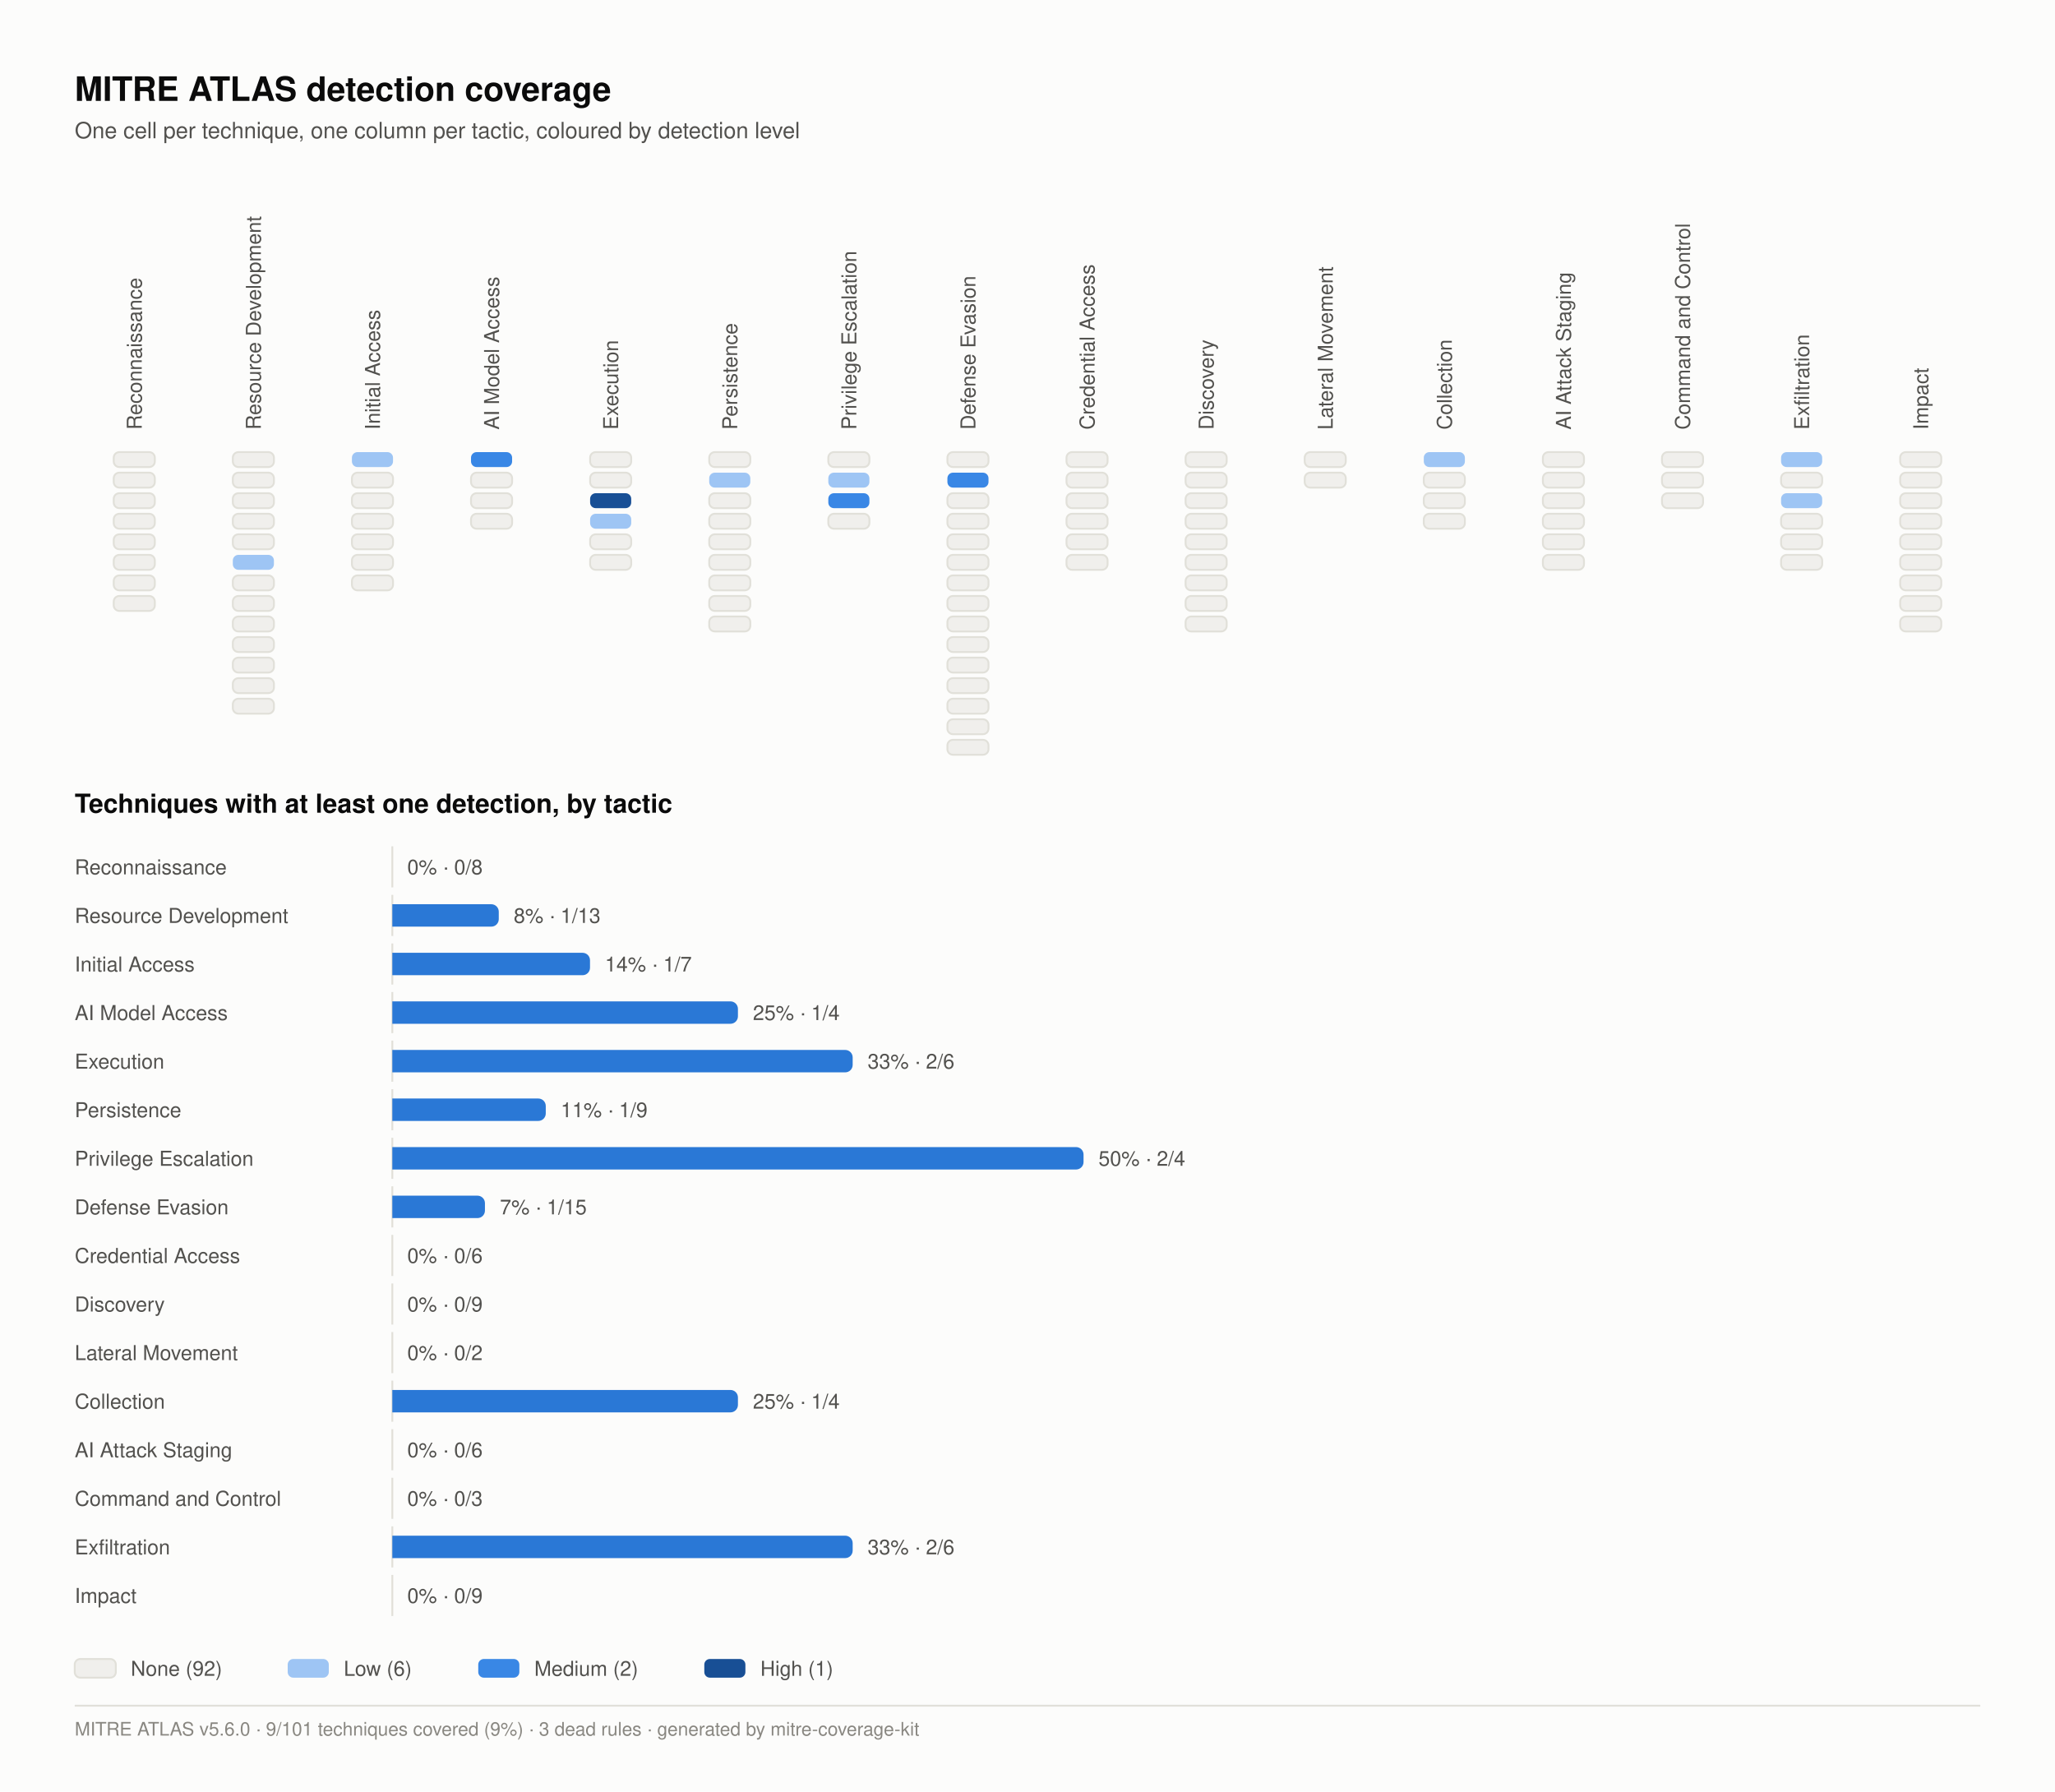
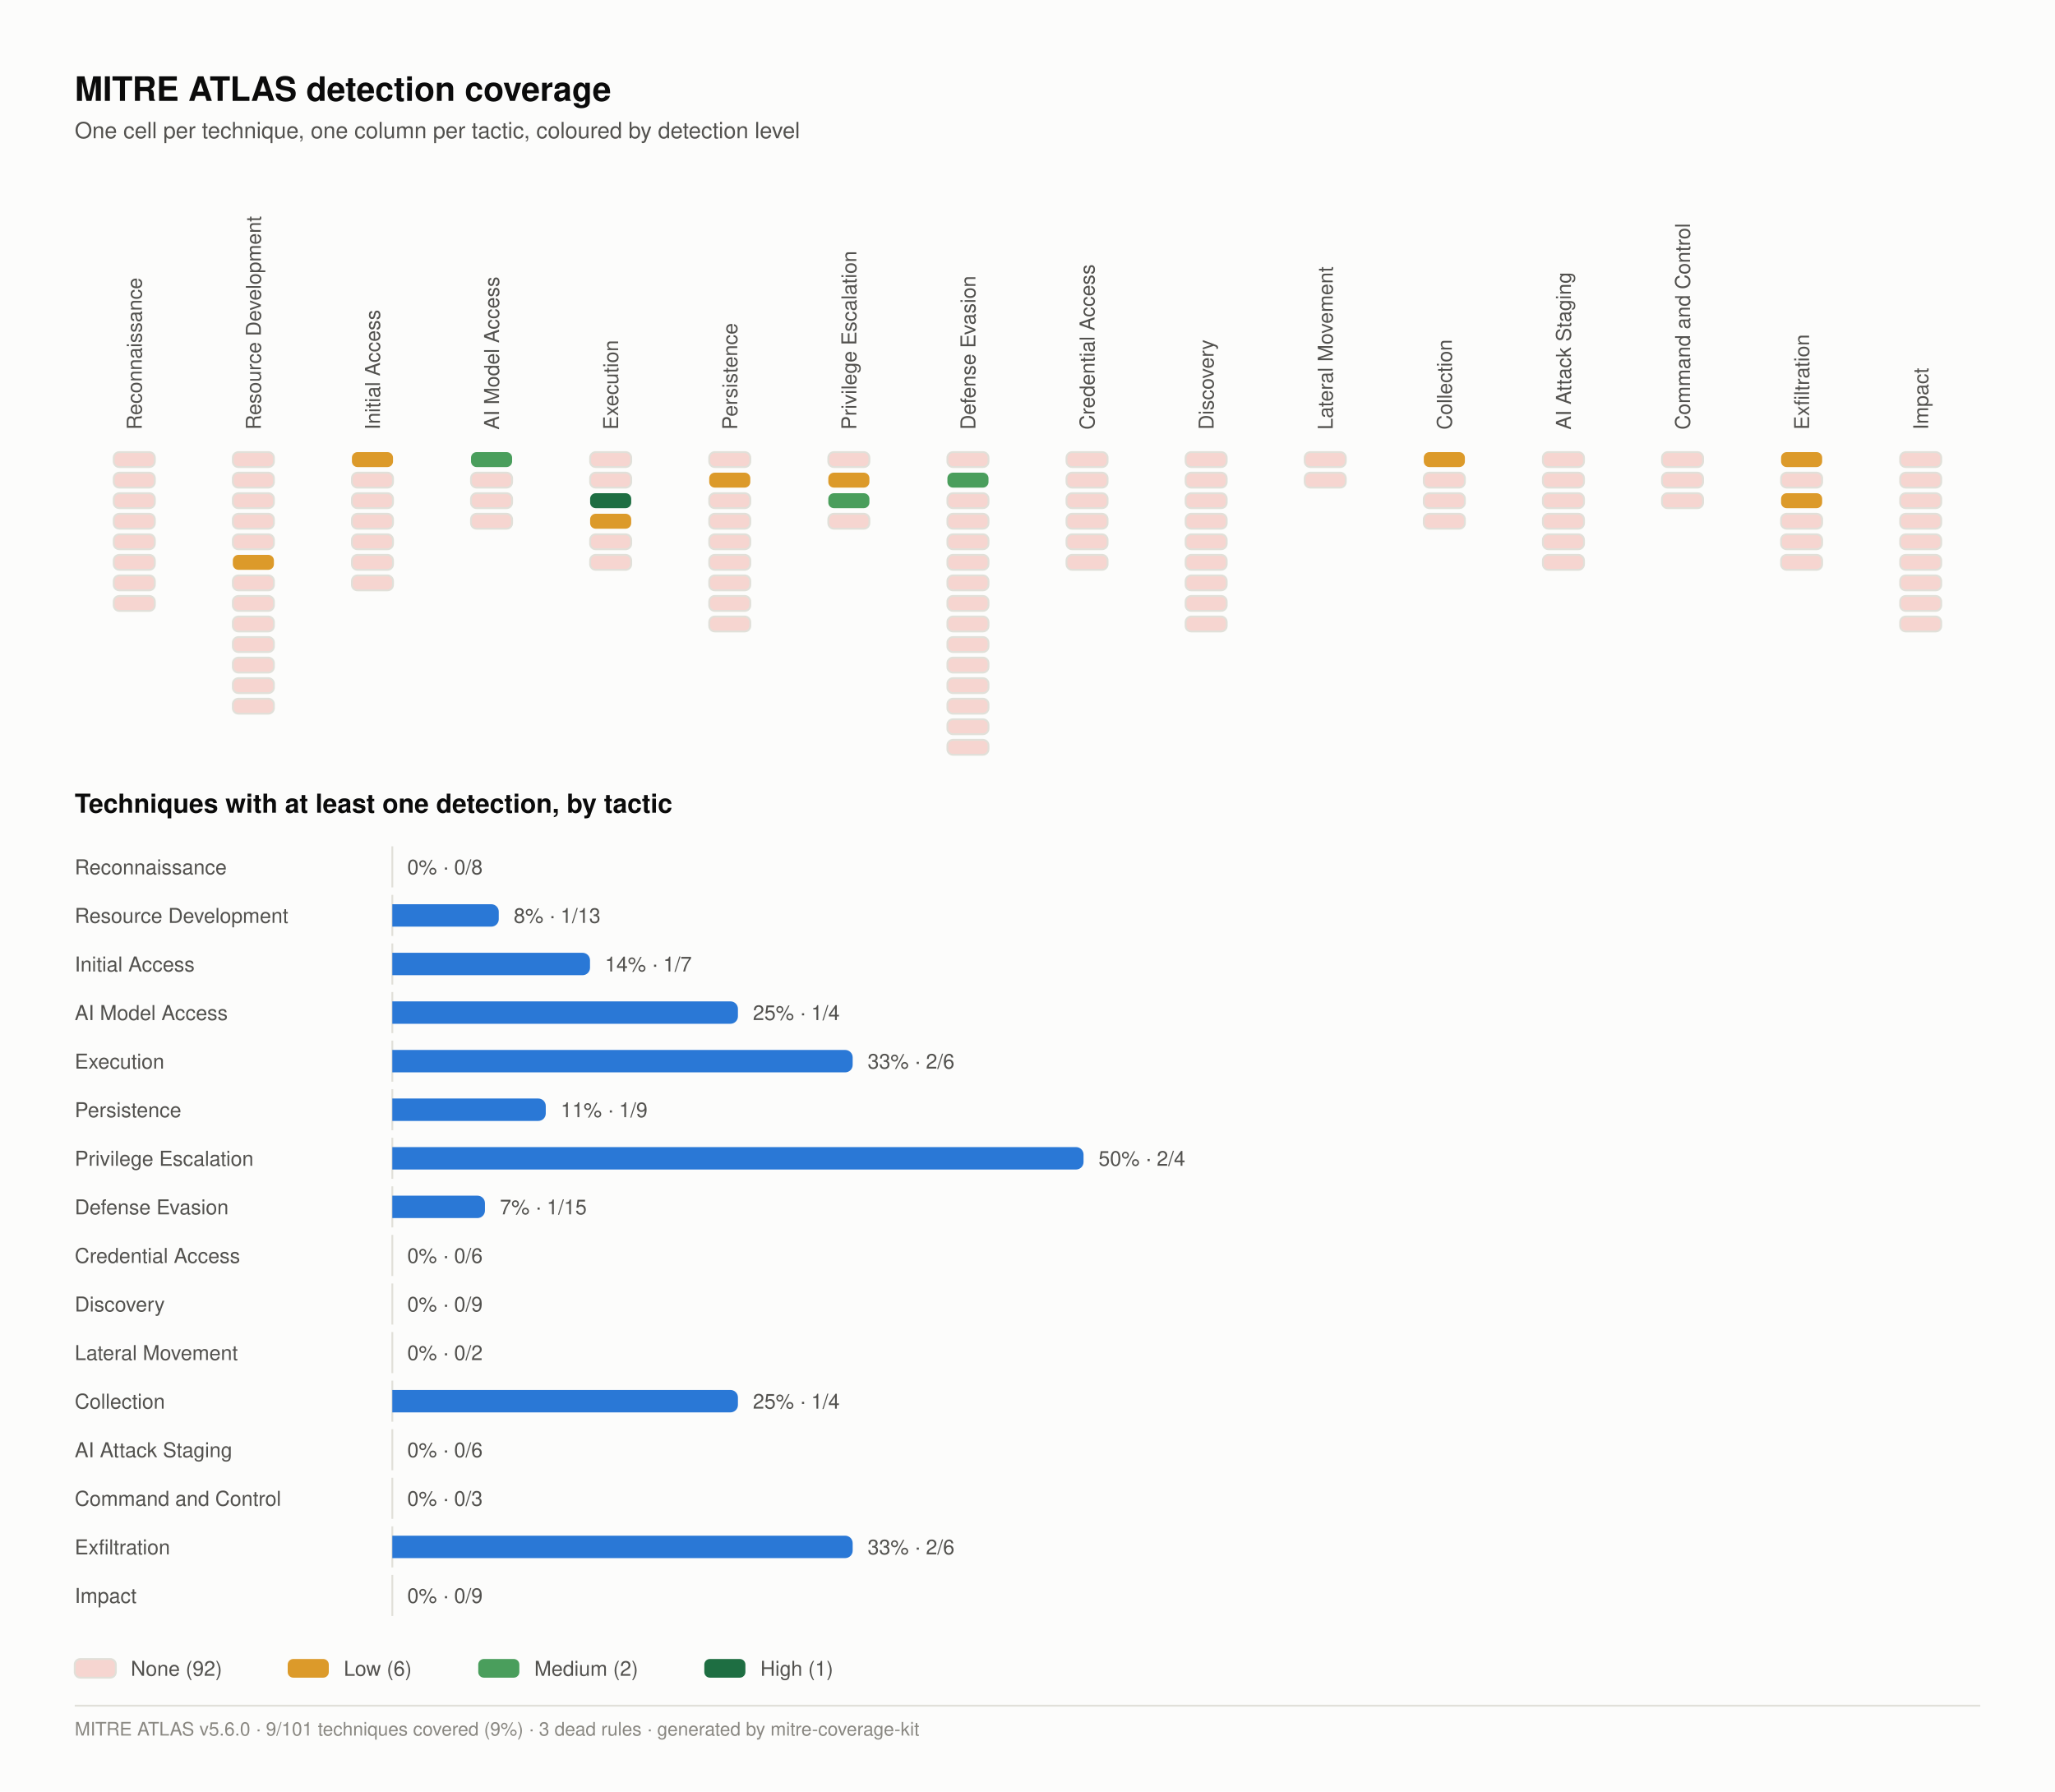
<svg xmlns="http://www.w3.org/2000/svg" width="1100" height="959" viewBox="0 0 1100 959" font-family="Avenir Next, Helvetica Neue, Helvetica, Arial, sans-serif" role="img" aria-label="MITRE ATLAS detection coverage heat map">
  <rect width="1100" height="959" fill="#fcfcfb" />
  <text x="40" y="54" font-size="18" fill="#0b0b0b" font-weight="600">MITRE ATLAS detection coverage</text>
  <text x="40" y="74" font-size="12" fill="#52514e">One cell per technique, one column per tactic, coloured by detection level</text>
  <text transform="translate(75.875,230) rotate(-90)" font-size="11" fill="#52514e">Reconnaissance</text>
  <text transform="translate(139.625,230) rotate(-90)" font-size="11" fill="#52514e">Resource Development</text>
  <text transform="translate(203.375,230) rotate(-90)" font-size="11" fill="#52514e">Initial Access</text>
  <text transform="translate(267.125,230) rotate(-90)" font-size="11" fill="#52514e">AI Model Access</text>
  <text transform="translate(330.875,230) rotate(-90)" font-size="11" fill="#52514e">Execution</text>
  <text transform="translate(394.625,230) rotate(-90)" font-size="11" fill="#52514e">Persistence</text>
  <text transform="translate(458.375,230) rotate(-90)" font-size="11" fill="#52514e">Privilege Escalation</text>
  <text transform="translate(522.125,230) rotate(-90)" font-size="11" fill="#52514e">Defense Evasion</text>
  <text transform="translate(585.875,230) rotate(-90)" font-size="11" fill="#52514e">Credential Access</text>
  <text transform="translate(649.625,230) rotate(-90)" font-size="11" fill="#52514e">Discovery</text>
  <text transform="translate(713.375,230) rotate(-90)" font-size="11" fill="#52514e">Lateral Movement</text>
  <text transform="translate(777.125,230) rotate(-90)" font-size="11" fill="#52514e">Collection</text>
  <text transform="translate(840.875,230) rotate(-90)" font-size="11" fill="#52514e">AI Attack Staging</text>
  <text transform="translate(904.625,230) rotate(-90)" font-size="11" fill="#52514e">Command and Control</text>
  <text transform="translate(968.375,230) rotate(-90)" font-size="11" fill="#52514e">Exfiltration</text>
  <text transform="translate(1032.12,230) rotate(-90)" font-size="11" fill="#52514e">Impact</text>
-   <rect x="60.875" y="242" width="22" height="8" rx="3" fill="#f0efec" stroke="#e1e0d9" stroke-width="1" />
-   <rect x="60.875" y="253" width="22" height="8" rx="3" fill="#f0efec" stroke="#e1e0d9" stroke-width="1" />
-   <rect x="60.875" y="264" width="22" height="8" rx="3" fill="#f0efec" stroke="#e1e0d9" stroke-width="1" />
-   <rect x="60.875" y="275" width="22" height="8" rx="3" fill="#f0efec" stroke="#e1e0d9" stroke-width="1" />
-   <rect x="60.875" y="286" width="22" height="8" rx="3" fill="#f0efec" stroke="#e1e0d9" stroke-width="1" />
-   <rect x="60.875" y="297" width="22" height="8" rx="3" fill="#f0efec" stroke="#e1e0d9" stroke-width="1" />
-   <rect x="60.875" y="308" width="22" height="8" rx="3" fill="#f0efec" stroke="#e1e0d9" stroke-width="1" />
-   <rect x="60.875" y="319" width="22" height="8" rx="3" fill="#f0efec" stroke="#e1e0d9" stroke-width="1" />
-   <rect x="124.625" y="242" width="22" height="8" rx="3" fill="#f0efec" stroke="#e1e0d9" stroke-width="1" />
-   <rect x="124.625" y="253" width="22" height="8" rx="3" fill="#f0efec" stroke="#e1e0d9" stroke-width="1" />
-   <rect x="124.625" y="264" width="22" height="8" rx="3" fill="#f0efec" stroke="#e1e0d9" stroke-width="1" />
-   <rect x="124.625" y="275" width="22" height="8" rx="3" fill="#f0efec" stroke="#e1e0d9" stroke-width="1" />
-   <rect x="124.625" y="286" width="22" height="8" rx="3" fill="#f0efec" stroke="#e1e0d9" stroke-width="1" />
-   <rect x="124.625" y="297" width="22" height="8" rx="3" fill="#9ec5f4" />
-   <rect x="124.625" y="308" width="22" height="8" rx="3" fill="#f0efec" stroke="#e1e0d9" stroke-width="1" />
-   <rect x="124.625" y="319" width="22" height="8" rx="3" fill="#f0efec" stroke="#e1e0d9" stroke-width="1" />
-   <rect x="124.625" y="330" width="22" height="8" rx="3" fill="#f0efec" stroke="#e1e0d9" stroke-width="1" />
-   <rect x="124.625" y="341" width="22" height="8" rx="3" fill="#f0efec" stroke="#e1e0d9" stroke-width="1" />
-   <rect x="124.625" y="352" width="22" height="8" rx="3" fill="#f0efec" stroke="#e1e0d9" stroke-width="1" />
-   <rect x="124.625" y="363" width="22" height="8" rx="3" fill="#f0efec" stroke="#e1e0d9" stroke-width="1" />
-   <rect x="124.625" y="374" width="22" height="8" rx="3" fill="#f0efec" stroke="#e1e0d9" stroke-width="1" />
-   <rect x="188.375" y="242" width="22" height="8" rx="3" fill="#9ec5f4" />
-   <rect x="188.375" y="253" width="22" height="8" rx="3" fill="#f0efec" stroke="#e1e0d9" stroke-width="1" />
-   <rect x="188.375" y="264" width="22" height="8" rx="3" fill="#f0efec" stroke="#e1e0d9" stroke-width="1" />
-   <rect x="188.375" y="275" width="22" height="8" rx="3" fill="#f0efec" stroke="#e1e0d9" stroke-width="1" />
-   <rect x="188.375" y="286" width="22" height="8" rx="3" fill="#f0efec" stroke="#e1e0d9" stroke-width="1" />
-   <rect x="188.375" y="297" width="22" height="8" rx="3" fill="#f0efec" stroke="#e1e0d9" stroke-width="1" />
-   <rect x="188.375" y="308" width="22" height="8" rx="3" fill="#f0efec" stroke="#e1e0d9" stroke-width="1" />
-   <rect x="252.125" y="242" width="22" height="8" rx="3" fill="#3987e5" />
-   <rect x="252.125" y="253" width="22" height="8" rx="3" fill="#f0efec" stroke="#e1e0d9" stroke-width="1" />
-   <rect x="252.125" y="264" width="22" height="8" rx="3" fill="#f0efec" stroke="#e1e0d9" stroke-width="1" />
-   <rect x="252.125" y="275" width="22" height="8" rx="3" fill="#f0efec" stroke="#e1e0d9" stroke-width="1" />
-   <rect x="315.875" y="242" width="22" height="8" rx="3" fill="#f0efec" stroke="#e1e0d9" stroke-width="1" />
-   <rect x="315.875" y="253" width="22" height="8" rx="3" fill="#f0efec" stroke="#e1e0d9" stroke-width="1" />
-   <rect x="315.875" y="264" width="22" height="8" rx="3" fill="#184f95" />
-   <rect x="315.875" y="275" width="22" height="8" rx="3" fill="#9ec5f4" />
-   <rect x="315.875" y="286" width="22" height="8" rx="3" fill="#f0efec" stroke="#e1e0d9" stroke-width="1" />
-   <rect x="315.875" y="297" width="22" height="8" rx="3" fill="#f0efec" stroke="#e1e0d9" stroke-width="1" />
-   <rect x="379.625" y="242" width="22" height="8" rx="3" fill="#f0efec" stroke="#e1e0d9" stroke-width="1" />
-   <rect x="379.625" y="253" width="22" height="8" rx="3" fill="#9ec5f4" />
-   <rect x="379.625" y="264" width="22" height="8" rx="3" fill="#f0efec" stroke="#e1e0d9" stroke-width="1" />
-   <rect x="379.625" y="275" width="22" height="8" rx="3" fill="#f0efec" stroke="#e1e0d9" stroke-width="1" />
-   <rect x="379.625" y="286" width="22" height="8" rx="3" fill="#f0efec" stroke="#e1e0d9" stroke-width="1" />
-   <rect x="379.625" y="297" width="22" height="8" rx="3" fill="#f0efec" stroke="#e1e0d9" stroke-width="1" />
-   <rect x="379.625" y="308" width="22" height="8" rx="3" fill="#f0efec" stroke="#e1e0d9" stroke-width="1" />
-   <rect x="379.625" y="319" width="22" height="8" rx="3" fill="#f0efec" stroke="#e1e0d9" stroke-width="1" />
-   <rect x="379.625" y="330" width="22" height="8" rx="3" fill="#f0efec" stroke="#e1e0d9" stroke-width="1" />
-   <rect x="443.375" y="242" width="22" height="8" rx="3" fill="#f0efec" stroke="#e1e0d9" stroke-width="1" />
-   <rect x="443.375" y="253" width="22" height="8" rx="3" fill="#9ec5f4" />
-   <rect x="443.375" y="264" width="22" height="8" rx="3" fill="#3987e5" />
-   <rect x="443.375" y="275" width="22" height="8" rx="3" fill="#f0efec" stroke="#e1e0d9" stroke-width="1" />
-   <rect x="507.125" y="242" width="22" height="8" rx="3" fill="#f0efec" stroke="#e1e0d9" stroke-width="1" />
-   <rect x="507.125" y="253" width="22" height="8" rx="3" fill="#3987e5" />
-   <rect x="507.125" y="264" width="22" height="8" rx="3" fill="#f0efec" stroke="#e1e0d9" stroke-width="1" />
-   <rect x="507.125" y="275" width="22" height="8" rx="3" fill="#f0efec" stroke="#e1e0d9" stroke-width="1" />
-   <rect x="507.125" y="286" width="22" height="8" rx="3" fill="#f0efec" stroke="#e1e0d9" stroke-width="1" />
-   <rect x="507.125" y="297" width="22" height="8" rx="3" fill="#f0efec" stroke="#e1e0d9" stroke-width="1" />
-   <rect x="507.125" y="308" width="22" height="8" rx="3" fill="#f0efec" stroke="#e1e0d9" stroke-width="1" />
-   <rect x="507.125" y="319" width="22" height="8" rx="3" fill="#f0efec" stroke="#e1e0d9" stroke-width="1" />
-   <rect x="507.125" y="330" width="22" height="8" rx="3" fill="#f0efec" stroke="#e1e0d9" stroke-width="1" />
-   <rect x="507.125" y="341" width="22" height="8" rx="3" fill="#f0efec" stroke="#e1e0d9" stroke-width="1" />
-   <rect x="507.125" y="352" width="22" height="8" rx="3" fill="#f0efec" stroke="#e1e0d9" stroke-width="1" />
-   <rect x="507.125" y="363" width="22" height="8" rx="3" fill="#f0efec" stroke="#e1e0d9" stroke-width="1" />
-   <rect x="507.125" y="374" width="22" height="8" rx="3" fill="#f0efec" stroke="#e1e0d9" stroke-width="1" />
-   <rect x="507.125" y="385" width="22" height="8" rx="3" fill="#f0efec" stroke="#e1e0d9" stroke-width="1" />
-   <rect x="507.125" y="396" width="22" height="8" rx="3" fill="#f0efec" stroke="#e1e0d9" stroke-width="1" />
-   <rect x="570.875" y="242" width="22" height="8" rx="3" fill="#f0efec" stroke="#e1e0d9" stroke-width="1" />
-   <rect x="570.875" y="253" width="22" height="8" rx="3" fill="#f0efec" stroke="#e1e0d9" stroke-width="1" />
-   <rect x="570.875" y="264" width="22" height="8" rx="3" fill="#f0efec" stroke="#e1e0d9" stroke-width="1" />
-   <rect x="570.875" y="275" width="22" height="8" rx="3" fill="#f0efec" stroke="#e1e0d9" stroke-width="1" />
-   <rect x="570.875" y="286" width="22" height="8" rx="3" fill="#f0efec" stroke="#e1e0d9" stroke-width="1" />
-   <rect x="570.875" y="297" width="22" height="8" rx="3" fill="#f0efec" stroke="#e1e0d9" stroke-width="1" />
-   <rect x="634.625" y="242" width="22" height="8" rx="3" fill="#f0efec" stroke="#e1e0d9" stroke-width="1" />
-   <rect x="634.625" y="253" width="22" height="8" rx="3" fill="#f0efec" stroke="#e1e0d9" stroke-width="1" />
-   <rect x="634.625" y="264" width="22" height="8" rx="3" fill="#f0efec" stroke="#e1e0d9" stroke-width="1" />
-   <rect x="634.625" y="275" width="22" height="8" rx="3" fill="#f0efec" stroke="#e1e0d9" stroke-width="1" />
-   <rect x="634.625" y="286" width="22" height="8" rx="3" fill="#f0efec" stroke="#e1e0d9" stroke-width="1" />
-   <rect x="634.625" y="297" width="22" height="8" rx="3" fill="#f0efec" stroke="#e1e0d9" stroke-width="1" />
-   <rect x="634.625" y="308" width="22" height="8" rx="3" fill="#f0efec" stroke="#e1e0d9" stroke-width="1" />
-   <rect x="634.625" y="319" width="22" height="8" rx="3" fill="#f0efec" stroke="#e1e0d9" stroke-width="1" />
-   <rect x="634.625" y="330" width="22" height="8" rx="3" fill="#f0efec" stroke="#e1e0d9" stroke-width="1" />
-   <rect x="698.375" y="242" width="22" height="8" rx="3" fill="#f0efec" stroke="#e1e0d9" stroke-width="1" />
-   <rect x="698.375" y="253" width="22" height="8" rx="3" fill="#f0efec" stroke="#e1e0d9" stroke-width="1" />
-   <rect x="762.125" y="242" width="22" height="8" rx="3" fill="#9ec5f4" />
-   <rect x="762.125" y="253" width="22" height="8" rx="3" fill="#f0efec" stroke="#e1e0d9" stroke-width="1" />
-   <rect x="762.125" y="264" width="22" height="8" rx="3" fill="#f0efec" stroke="#e1e0d9" stroke-width="1" />
-   <rect x="762.125" y="275" width="22" height="8" rx="3" fill="#f0efec" stroke="#e1e0d9" stroke-width="1" />
-   <rect x="825.875" y="242" width="22" height="8" rx="3" fill="#f0efec" stroke="#e1e0d9" stroke-width="1" />
-   <rect x="825.875" y="253" width="22" height="8" rx="3" fill="#f0efec" stroke="#e1e0d9" stroke-width="1" />
-   <rect x="825.875" y="264" width="22" height="8" rx="3" fill="#f0efec" stroke="#e1e0d9" stroke-width="1" />
-   <rect x="825.875" y="275" width="22" height="8" rx="3" fill="#f0efec" stroke="#e1e0d9" stroke-width="1" />
-   <rect x="825.875" y="286" width="22" height="8" rx="3" fill="#f0efec" stroke="#e1e0d9" stroke-width="1" />
-   <rect x="825.875" y="297" width="22" height="8" rx="3" fill="#f0efec" stroke="#e1e0d9" stroke-width="1" />
-   <rect x="889.625" y="242" width="22" height="8" rx="3" fill="#f0efec" stroke="#e1e0d9" stroke-width="1" />
-   <rect x="889.625" y="253" width="22" height="8" rx="3" fill="#f0efec" stroke="#e1e0d9" stroke-width="1" />
-   <rect x="889.625" y="264" width="22" height="8" rx="3" fill="#f0efec" stroke="#e1e0d9" stroke-width="1" />
-   <rect x="953.375" y="242" width="22" height="8" rx="3" fill="#9ec5f4" />
-   <rect x="953.375" y="253" width="22" height="8" rx="3" fill="#f0efec" stroke="#e1e0d9" stroke-width="1" />
-   <rect x="953.375" y="264" width="22" height="8" rx="3" fill="#9ec5f4" />
-   <rect x="953.375" y="275" width="22" height="8" rx="3" fill="#f0efec" stroke="#e1e0d9" stroke-width="1" />
-   <rect x="953.375" y="286" width="22" height="8" rx="3" fill="#f0efec" stroke="#e1e0d9" stroke-width="1" />
-   <rect x="953.375" y="297" width="22" height="8" rx="3" fill="#f0efec" stroke="#e1e0d9" stroke-width="1" />
-   <rect x="1017.12" y="242" width="22" height="8" rx="3" fill="#f0efec" stroke="#e1e0d9" stroke-width="1" />
-   <rect x="1017.12" y="253" width="22" height="8" rx="3" fill="#f0efec" stroke="#e1e0d9" stroke-width="1" />
-   <rect x="1017.12" y="264" width="22" height="8" rx="3" fill="#f0efec" stroke="#e1e0d9" stroke-width="1" />
-   <rect x="1017.12" y="275" width="22" height="8" rx="3" fill="#f0efec" stroke="#e1e0d9" stroke-width="1" />
-   <rect x="1017.12" y="286" width="22" height="8" rx="3" fill="#f0efec" stroke="#e1e0d9" stroke-width="1" />
-   <rect x="1017.12" y="297" width="22" height="8" rx="3" fill="#f0efec" stroke="#e1e0d9" stroke-width="1" />
-   <rect x="1017.12" y="308" width="22" height="8" rx="3" fill="#f0efec" stroke="#e1e0d9" stroke-width="1" />
-   <rect x="1017.12" y="319" width="22" height="8" rx="3" fill="#f0efec" stroke="#e1e0d9" stroke-width="1" />
-   <rect x="1017.12" y="330" width="22" height="8" rx="3" fill="#f0efec" stroke="#e1e0d9" stroke-width="1" />
+   <rect x="60.875" y="242" width="22" height="8" rx="3" fill="#f6d5d0" stroke="#e1e0d9" stroke-width="1" />
+   <rect x="60.875" y="253" width="22" height="8" rx="3" fill="#f6d5d0" stroke="#e1e0d9" stroke-width="1" />
+   <rect x="60.875" y="264" width="22" height="8" rx="3" fill="#f6d5d0" stroke="#e1e0d9" stroke-width="1" />
+   <rect x="60.875" y="275" width="22" height="8" rx="3" fill="#f6d5d0" stroke="#e1e0d9" stroke-width="1" />
+   <rect x="60.875" y="286" width="22" height="8" rx="3" fill="#f6d5d0" stroke="#e1e0d9" stroke-width="1" />
+   <rect x="60.875" y="297" width="22" height="8" rx="3" fill="#f6d5d0" stroke="#e1e0d9" stroke-width="1" />
+   <rect x="60.875" y="308" width="22" height="8" rx="3" fill="#f6d5d0" stroke="#e1e0d9" stroke-width="1" />
+   <rect x="60.875" y="319" width="22" height="8" rx="3" fill="#f6d5d0" stroke="#e1e0d9" stroke-width="1" />
+   <rect x="124.625" y="242" width="22" height="8" rx="3" fill="#f6d5d0" stroke="#e1e0d9" stroke-width="1" />
+   <rect x="124.625" y="253" width="22" height="8" rx="3" fill="#f6d5d0" stroke="#e1e0d9" stroke-width="1" />
+   <rect x="124.625" y="264" width="22" height="8" rx="3" fill="#f6d5d0" stroke="#e1e0d9" stroke-width="1" />
+   <rect x="124.625" y="275" width="22" height="8" rx="3" fill="#f6d5d0" stroke="#e1e0d9" stroke-width="1" />
+   <rect x="124.625" y="286" width="22" height="8" rx="3" fill="#f6d5d0" stroke="#e1e0d9" stroke-width="1" />
+   <rect x="124.625" y="297" width="22" height="8" rx="3" fill="#dc9a2a" />
+   <rect x="124.625" y="308" width="22" height="8" rx="3" fill="#f6d5d0" stroke="#e1e0d9" stroke-width="1" />
+   <rect x="124.625" y="319" width="22" height="8" rx="3" fill="#f6d5d0" stroke="#e1e0d9" stroke-width="1" />
+   <rect x="124.625" y="330" width="22" height="8" rx="3" fill="#f6d5d0" stroke="#e1e0d9" stroke-width="1" />
+   <rect x="124.625" y="341" width="22" height="8" rx="3" fill="#f6d5d0" stroke="#e1e0d9" stroke-width="1" />
+   <rect x="124.625" y="352" width="22" height="8" rx="3" fill="#f6d5d0" stroke="#e1e0d9" stroke-width="1" />
+   <rect x="124.625" y="363" width="22" height="8" rx="3" fill="#f6d5d0" stroke="#e1e0d9" stroke-width="1" />
+   <rect x="124.625" y="374" width="22" height="8" rx="3" fill="#f6d5d0" stroke="#e1e0d9" stroke-width="1" />
+   <rect x="188.375" y="242" width="22" height="8" rx="3" fill="#dc9a2a" />
+   <rect x="188.375" y="253" width="22" height="8" rx="3" fill="#f6d5d0" stroke="#e1e0d9" stroke-width="1" />
+   <rect x="188.375" y="264" width="22" height="8" rx="3" fill="#f6d5d0" stroke="#e1e0d9" stroke-width="1" />
+   <rect x="188.375" y="275" width="22" height="8" rx="3" fill="#f6d5d0" stroke="#e1e0d9" stroke-width="1" />
+   <rect x="188.375" y="286" width="22" height="8" rx="3" fill="#f6d5d0" stroke="#e1e0d9" stroke-width="1" />
+   <rect x="188.375" y="297" width="22" height="8" rx="3" fill="#f6d5d0" stroke="#e1e0d9" stroke-width="1" />
+   <rect x="188.375" y="308" width="22" height="8" rx="3" fill="#f6d5d0" stroke="#e1e0d9" stroke-width="1" />
+   <rect x="252.125" y="242" width="22" height="8" rx="3" fill="#4a9e5c" />
+   <rect x="252.125" y="253" width="22" height="8" rx="3" fill="#f6d5d0" stroke="#e1e0d9" stroke-width="1" />
+   <rect x="252.125" y="264" width="22" height="8" rx="3" fill="#f6d5d0" stroke="#e1e0d9" stroke-width="1" />
+   <rect x="252.125" y="275" width="22" height="8" rx="3" fill="#f6d5d0" stroke="#e1e0d9" stroke-width="1" />
+   <rect x="315.875" y="242" width="22" height="8" rx="3" fill="#f6d5d0" stroke="#e1e0d9" stroke-width="1" />
+   <rect x="315.875" y="253" width="22" height="8" rx="3" fill="#f6d5d0" stroke="#e1e0d9" stroke-width="1" />
+   <rect x="315.875" y="264" width="22" height="8" rx="3" fill="#1e6e42" />
+   <rect x="315.875" y="275" width="22" height="8" rx="3" fill="#dc9a2a" />
+   <rect x="315.875" y="286" width="22" height="8" rx="3" fill="#f6d5d0" stroke="#e1e0d9" stroke-width="1" />
+   <rect x="315.875" y="297" width="22" height="8" rx="3" fill="#f6d5d0" stroke="#e1e0d9" stroke-width="1" />
+   <rect x="379.625" y="242" width="22" height="8" rx="3" fill="#f6d5d0" stroke="#e1e0d9" stroke-width="1" />
+   <rect x="379.625" y="253" width="22" height="8" rx="3" fill="#dc9a2a" />
+   <rect x="379.625" y="264" width="22" height="8" rx="3" fill="#f6d5d0" stroke="#e1e0d9" stroke-width="1" />
+   <rect x="379.625" y="275" width="22" height="8" rx="3" fill="#f6d5d0" stroke="#e1e0d9" stroke-width="1" />
+   <rect x="379.625" y="286" width="22" height="8" rx="3" fill="#f6d5d0" stroke="#e1e0d9" stroke-width="1" />
+   <rect x="379.625" y="297" width="22" height="8" rx="3" fill="#f6d5d0" stroke="#e1e0d9" stroke-width="1" />
+   <rect x="379.625" y="308" width="22" height="8" rx="3" fill="#f6d5d0" stroke="#e1e0d9" stroke-width="1" />
+   <rect x="379.625" y="319" width="22" height="8" rx="3" fill="#f6d5d0" stroke="#e1e0d9" stroke-width="1" />
+   <rect x="379.625" y="330" width="22" height="8" rx="3" fill="#f6d5d0" stroke="#e1e0d9" stroke-width="1" />
+   <rect x="443.375" y="242" width="22" height="8" rx="3" fill="#f6d5d0" stroke="#e1e0d9" stroke-width="1" />
+   <rect x="443.375" y="253" width="22" height="8" rx="3" fill="#dc9a2a" />
+   <rect x="443.375" y="264" width="22" height="8" rx="3" fill="#4a9e5c" />
+   <rect x="443.375" y="275" width="22" height="8" rx="3" fill="#f6d5d0" stroke="#e1e0d9" stroke-width="1" />
+   <rect x="507.125" y="242" width="22" height="8" rx="3" fill="#f6d5d0" stroke="#e1e0d9" stroke-width="1" />
+   <rect x="507.125" y="253" width="22" height="8" rx="3" fill="#4a9e5c" />
+   <rect x="507.125" y="264" width="22" height="8" rx="3" fill="#f6d5d0" stroke="#e1e0d9" stroke-width="1" />
+   <rect x="507.125" y="275" width="22" height="8" rx="3" fill="#f6d5d0" stroke="#e1e0d9" stroke-width="1" />
+   <rect x="507.125" y="286" width="22" height="8" rx="3" fill="#f6d5d0" stroke="#e1e0d9" stroke-width="1" />
+   <rect x="507.125" y="297" width="22" height="8" rx="3" fill="#f6d5d0" stroke="#e1e0d9" stroke-width="1" />
+   <rect x="507.125" y="308" width="22" height="8" rx="3" fill="#f6d5d0" stroke="#e1e0d9" stroke-width="1" />
+   <rect x="507.125" y="319" width="22" height="8" rx="3" fill="#f6d5d0" stroke="#e1e0d9" stroke-width="1" />
+   <rect x="507.125" y="330" width="22" height="8" rx="3" fill="#f6d5d0" stroke="#e1e0d9" stroke-width="1" />
+   <rect x="507.125" y="341" width="22" height="8" rx="3" fill="#f6d5d0" stroke="#e1e0d9" stroke-width="1" />
+   <rect x="507.125" y="352" width="22" height="8" rx="3" fill="#f6d5d0" stroke="#e1e0d9" stroke-width="1" />
+   <rect x="507.125" y="363" width="22" height="8" rx="3" fill="#f6d5d0" stroke="#e1e0d9" stroke-width="1" />
+   <rect x="507.125" y="374" width="22" height="8" rx="3" fill="#f6d5d0" stroke="#e1e0d9" stroke-width="1" />
+   <rect x="507.125" y="385" width="22" height="8" rx="3" fill="#f6d5d0" stroke="#e1e0d9" stroke-width="1" />
+   <rect x="507.125" y="396" width="22" height="8" rx="3" fill="#f6d5d0" stroke="#e1e0d9" stroke-width="1" />
+   <rect x="570.875" y="242" width="22" height="8" rx="3" fill="#f6d5d0" stroke="#e1e0d9" stroke-width="1" />
+   <rect x="570.875" y="253" width="22" height="8" rx="3" fill="#f6d5d0" stroke="#e1e0d9" stroke-width="1" />
+   <rect x="570.875" y="264" width="22" height="8" rx="3" fill="#f6d5d0" stroke="#e1e0d9" stroke-width="1" />
+   <rect x="570.875" y="275" width="22" height="8" rx="3" fill="#f6d5d0" stroke="#e1e0d9" stroke-width="1" />
+   <rect x="570.875" y="286" width="22" height="8" rx="3" fill="#f6d5d0" stroke="#e1e0d9" stroke-width="1" />
+   <rect x="570.875" y="297" width="22" height="8" rx="3" fill="#f6d5d0" stroke="#e1e0d9" stroke-width="1" />
+   <rect x="634.625" y="242" width="22" height="8" rx="3" fill="#f6d5d0" stroke="#e1e0d9" stroke-width="1" />
+   <rect x="634.625" y="253" width="22" height="8" rx="3" fill="#f6d5d0" stroke="#e1e0d9" stroke-width="1" />
+   <rect x="634.625" y="264" width="22" height="8" rx="3" fill="#f6d5d0" stroke="#e1e0d9" stroke-width="1" />
+   <rect x="634.625" y="275" width="22" height="8" rx="3" fill="#f6d5d0" stroke="#e1e0d9" stroke-width="1" />
+   <rect x="634.625" y="286" width="22" height="8" rx="3" fill="#f6d5d0" stroke="#e1e0d9" stroke-width="1" />
+   <rect x="634.625" y="297" width="22" height="8" rx="3" fill="#f6d5d0" stroke="#e1e0d9" stroke-width="1" />
+   <rect x="634.625" y="308" width="22" height="8" rx="3" fill="#f6d5d0" stroke="#e1e0d9" stroke-width="1" />
+   <rect x="634.625" y="319" width="22" height="8" rx="3" fill="#f6d5d0" stroke="#e1e0d9" stroke-width="1" />
+   <rect x="634.625" y="330" width="22" height="8" rx="3" fill="#f6d5d0" stroke="#e1e0d9" stroke-width="1" />
+   <rect x="698.375" y="242" width="22" height="8" rx="3" fill="#f6d5d0" stroke="#e1e0d9" stroke-width="1" />
+   <rect x="698.375" y="253" width="22" height="8" rx="3" fill="#f6d5d0" stroke="#e1e0d9" stroke-width="1" />
+   <rect x="762.125" y="242" width="22" height="8" rx="3" fill="#dc9a2a" />
+   <rect x="762.125" y="253" width="22" height="8" rx="3" fill="#f6d5d0" stroke="#e1e0d9" stroke-width="1" />
+   <rect x="762.125" y="264" width="22" height="8" rx="3" fill="#f6d5d0" stroke="#e1e0d9" stroke-width="1" />
+   <rect x="762.125" y="275" width="22" height="8" rx="3" fill="#f6d5d0" stroke="#e1e0d9" stroke-width="1" />
+   <rect x="825.875" y="242" width="22" height="8" rx="3" fill="#f6d5d0" stroke="#e1e0d9" stroke-width="1" />
+   <rect x="825.875" y="253" width="22" height="8" rx="3" fill="#f6d5d0" stroke="#e1e0d9" stroke-width="1" />
+   <rect x="825.875" y="264" width="22" height="8" rx="3" fill="#f6d5d0" stroke="#e1e0d9" stroke-width="1" />
+   <rect x="825.875" y="275" width="22" height="8" rx="3" fill="#f6d5d0" stroke="#e1e0d9" stroke-width="1" />
+   <rect x="825.875" y="286" width="22" height="8" rx="3" fill="#f6d5d0" stroke="#e1e0d9" stroke-width="1" />
+   <rect x="825.875" y="297" width="22" height="8" rx="3" fill="#f6d5d0" stroke="#e1e0d9" stroke-width="1" />
+   <rect x="889.625" y="242" width="22" height="8" rx="3" fill="#f6d5d0" stroke="#e1e0d9" stroke-width="1" />
+   <rect x="889.625" y="253" width="22" height="8" rx="3" fill="#f6d5d0" stroke="#e1e0d9" stroke-width="1" />
+   <rect x="889.625" y="264" width="22" height="8" rx="3" fill="#f6d5d0" stroke="#e1e0d9" stroke-width="1" />
+   <rect x="953.375" y="242" width="22" height="8" rx="3" fill="#dc9a2a" />
+   <rect x="953.375" y="253" width="22" height="8" rx="3" fill="#f6d5d0" stroke="#e1e0d9" stroke-width="1" />
+   <rect x="953.375" y="264" width="22" height="8" rx="3" fill="#dc9a2a" />
+   <rect x="953.375" y="275" width="22" height="8" rx="3" fill="#f6d5d0" stroke="#e1e0d9" stroke-width="1" />
+   <rect x="953.375" y="286" width="22" height="8" rx="3" fill="#f6d5d0" stroke="#e1e0d9" stroke-width="1" />
+   <rect x="953.375" y="297" width="22" height="8" rx="3" fill="#f6d5d0" stroke="#e1e0d9" stroke-width="1" />
+   <rect x="1017.12" y="242" width="22" height="8" rx="3" fill="#f6d5d0" stroke="#e1e0d9" stroke-width="1" />
+   <rect x="1017.12" y="253" width="22" height="8" rx="3" fill="#f6d5d0" stroke="#e1e0d9" stroke-width="1" />
+   <rect x="1017.12" y="264" width="22" height="8" rx="3" fill="#f6d5d0" stroke="#e1e0d9" stroke-width="1" />
+   <rect x="1017.12" y="275" width="22" height="8" rx="3" fill="#f6d5d0" stroke="#e1e0d9" stroke-width="1" />
+   <rect x="1017.12" y="286" width="22" height="8" rx="3" fill="#f6d5d0" stroke="#e1e0d9" stroke-width="1" />
+   <rect x="1017.12" y="297" width="22" height="8" rx="3" fill="#f6d5d0" stroke="#e1e0d9" stroke-width="1" />
+   <rect x="1017.12" y="308" width="22" height="8" rx="3" fill="#f6d5d0" stroke="#e1e0d9" stroke-width="1" />
+   <rect x="1017.12" y="319" width="22" height="8" rx="3" fill="#f6d5d0" stroke="#e1e0d9" stroke-width="1" />
+   <rect x="1017.12" y="330" width="22" height="8" rx="3" fill="#f6d5d0" stroke="#e1e0d9" stroke-width="1" />
  <text x="40" y="435" font-size="14" fill="#0b0b0b" font-weight="600">Techniques with at least one detection, by tactic</text>
  <text x="40" y="468" font-size="11" fill="#52514e">Reconnaissance</text>
  <line x1="210" y1="453" x2="210" y2="475" stroke="#e1e0d9" stroke-width="1" />
  <text x="218" y="468" font-size="11" fill="#52514e">0% · 0/8</text>
  <text x="40" y="494" font-size="11" fill="#52514e">Resource Development</text>
  <line x1="210" y1="479" x2="210" y2="501" stroke="#e1e0d9" stroke-width="1" />
  <path d="M210,484H262.98A4,4 0 0 1 266.98,488V492A4,4 0 0 1 262.98,496H210Z" fill="#2a78d6" />
  <text x="274.98" y="494" font-size="11" fill="#52514e">8% · 1/13</text>
  <text x="40" y="520" font-size="11" fill="#52514e">Initial Access</text>
  <line x1="210" y1="505" x2="210" y2="527" stroke="#e1e0d9" stroke-width="1" />
  <path d="M210,510H311.82A4,4 0 0 1 315.82,514V518A4,4 0 0 1 311.82,522H210Z" fill="#2a78d6" />
  <text x="323.82" y="520" font-size="11" fill="#52514e">14% · 1/7</text>
  <text x="40" y="546" font-size="11" fill="#52514e">AI Model Access</text>
  <line x1="210" y1="531" x2="210" y2="553" stroke="#e1e0d9" stroke-width="1" />
  <path d="M210,536H391A4,4 0 0 1 395,540V544A4,4 0 0 1 391,548H210Z" fill="#2a78d6" />
  <text x="403" y="546" font-size="11" fill="#52514e">25% · 1/4</text>
  <text x="40" y="572" font-size="11" fill="#52514e">Execution</text>
  <line x1="210" y1="557" x2="210" y2="579" stroke="#e1e0d9" stroke-width="1" />
  <path d="M210,562H452.42A4,4 0 0 1 456.42,566V570A4,4 0 0 1 452.42,574H210Z" fill="#2a78d6" />
  <text x="464.42" y="572" font-size="11" fill="#52514e">33% · 2/6</text>
  <text x="40" y="598" font-size="11" fill="#52514e">Persistence</text>
  <line x1="210" y1="583" x2="210" y2="605" stroke="#e1e0d9" stroke-width="1" />
  <path d="M210,588H288.14A4,4 0 0 1 292.14,592V596A4,4 0 0 1 288.14,600H210Z" fill="#2a78d6" />
  <text x="300.14" y="598" font-size="11" fill="#52514e">11% · 1/9</text>
  <text x="40" y="624" font-size="11" fill="#52514e">Privilege Escalation</text>
  <line x1="210" y1="609" x2="210" y2="631" stroke="#e1e0d9" stroke-width="1" />
  <path d="M210,614H576A4,4 0 0 1 580,618V622A4,4 0 0 1 576,626H210Z" fill="#2a78d6" />
  <text x="588" y="624" font-size="11" fill="#52514e">50% · 2/4</text>
  <text x="40" y="650" font-size="11" fill="#52514e">Defense Evasion</text>
  <line x1="210" y1="635" x2="210" y2="657" stroke="#e1e0d9" stroke-width="1" />
  <path d="M210,640H255.58A4,4 0 0 1 259.58,644V648A4,4 0 0 1 255.58,652H210Z" fill="#2a78d6" />
  <text x="267.58" y="650" font-size="11" fill="#52514e">7% · 1/15</text>
  <text x="40" y="676" font-size="11" fill="#52514e">Credential Access</text>
  <line x1="210" y1="661" x2="210" y2="683" stroke="#e1e0d9" stroke-width="1" />
  <text x="218" y="676" font-size="11" fill="#52514e">0% · 0/6</text>
  <text x="40" y="702" font-size="11" fill="#52514e">Discovery</text>
  <line x1="210" y1="687" x2="210" y2="709" stroke="#e1e0d9" stroke-width="1" />
  <text x="218" y="702" font-size="11" fill="#52514e">0% · 0/9</text>
  <text x="40" y="728" font-size="11" fill="#52514e">Lateral Movement</text>
  <line x1="210" y1="713" x2="210" y2="735" stroke="#e1e0d9" stroke-width="1" />
  <text x="218" y="728" font-size="11" fill="#52514e">0% · 0/2</text>
  <text x="40" y="754" font-size="11" fill="#52514e">Collection</text>
  <line x1="210" y1="739" x2="210" y2="761" stroke="#e1e0d9" stroke-width="1" />
  <path d="M210,744H391A4,4 0 0 1 395,748V752A4,4 0 0 1 391,756H210Z" fill="#2a78d6" />
  <text x="403" y="754" font-size="11" fill="#52514e">25% · 1/4</text>
  <text x="40" y="780" font-size="11" fill="#52514e">AI Attack Staging</text>
  <line x1="210" y1="765" x2="210" y2="787" stroke="#e1e0d9" stroke-width="1" />
  <text x="218" y="780" font-size="11" fill="#52514e">0% · 0/6</text>
  <text x="40" y="806" font-size="11" fill="#52514e">Command and Control</text>
  <line x1="210" y1="791" x2="210" y2="813" stroke="#e1e0d9" stroke-width="1" />
  <text x="218" y="806" font-size="11" fill="#52514e">0% · 0/3</text>
  <text x="40" y="832" font-size="11" fill="#52514e">Exfiltration</text>
  <line x1="210" y1="817" x2="210" y2="839" stroke="#e1e0d9" stroke-width="1" />
  <path d="M210,822H452.42A4,4 0 0 1 456.42,826V830A4,4 0 0 1 452.42,834H210Z" fill="#2a78d6" />
  <text x="464.42" y="832" font-size="11" fill="#52514e">33% · 2/6</text>
  <text x="40" y="858" font-size="11" fill="#52514e">Impact</text>
  <line x1="210" y1="843" x2="210" y2="865" stroke="#e1e0d9" stroke-width="1" />
  <text x="218" y="858" font-size="11" fill="#52514e">0% · 0/9</text>
-   <rect x="40" y="888" width="22" height="10" rx="3" fill="#f0efec" stroke="#e1e0d9" stroke-width="1" />
+   <rect x="40" y="888" width="22" height="10" rx="3" fill="#f6d5d0" stroke="#e1e0d9" stroke-width="1" />
  <text x="70" y="897" font-size="11" fill="#52514e">None (92)</text>
-   <rect x="154" y="888" width="22" height="10" rx="3" fill="#9ec5f4" />
+   <rect x="154" y="888" width="22" height="10" rx="3" fill="#dc9a2a" />
  <text x="184" y="897" font-size="11" fill="#52514e">Low (6)</text>
-   <rect x="256" y="888" width="22" height="10" rx="3" fill="#3987e5" />
+   <rect x="256" y="888" width="22" height="10" rx="3" fill="#4a9e5c" />
  <text x="286" y="897" font-size="11" fill="#52514e">Medium (2)</text>
-   <rect x="377" y="888" width="22" height="10" rx="3" fill="#184f95" />
+   <rect x="377" y="888" width="22" height="10" rx="3" fill="#1e6e42" />
  <text x="407" y="897" font-size="11" fill="#52514e">High (1)</text>
  <line x1="40" y1="913" x2="1060" y2="913" stroke="#e1e0d9" stroke-width="1" />
  <text x="40" y="929" font-size="10" fill="#898781">MITRE ATLAS v5.6.0 · 9/101 techniques covered (9%) · 3 dead rules · generated by mitre-coverage-kit</text>
</svg>
